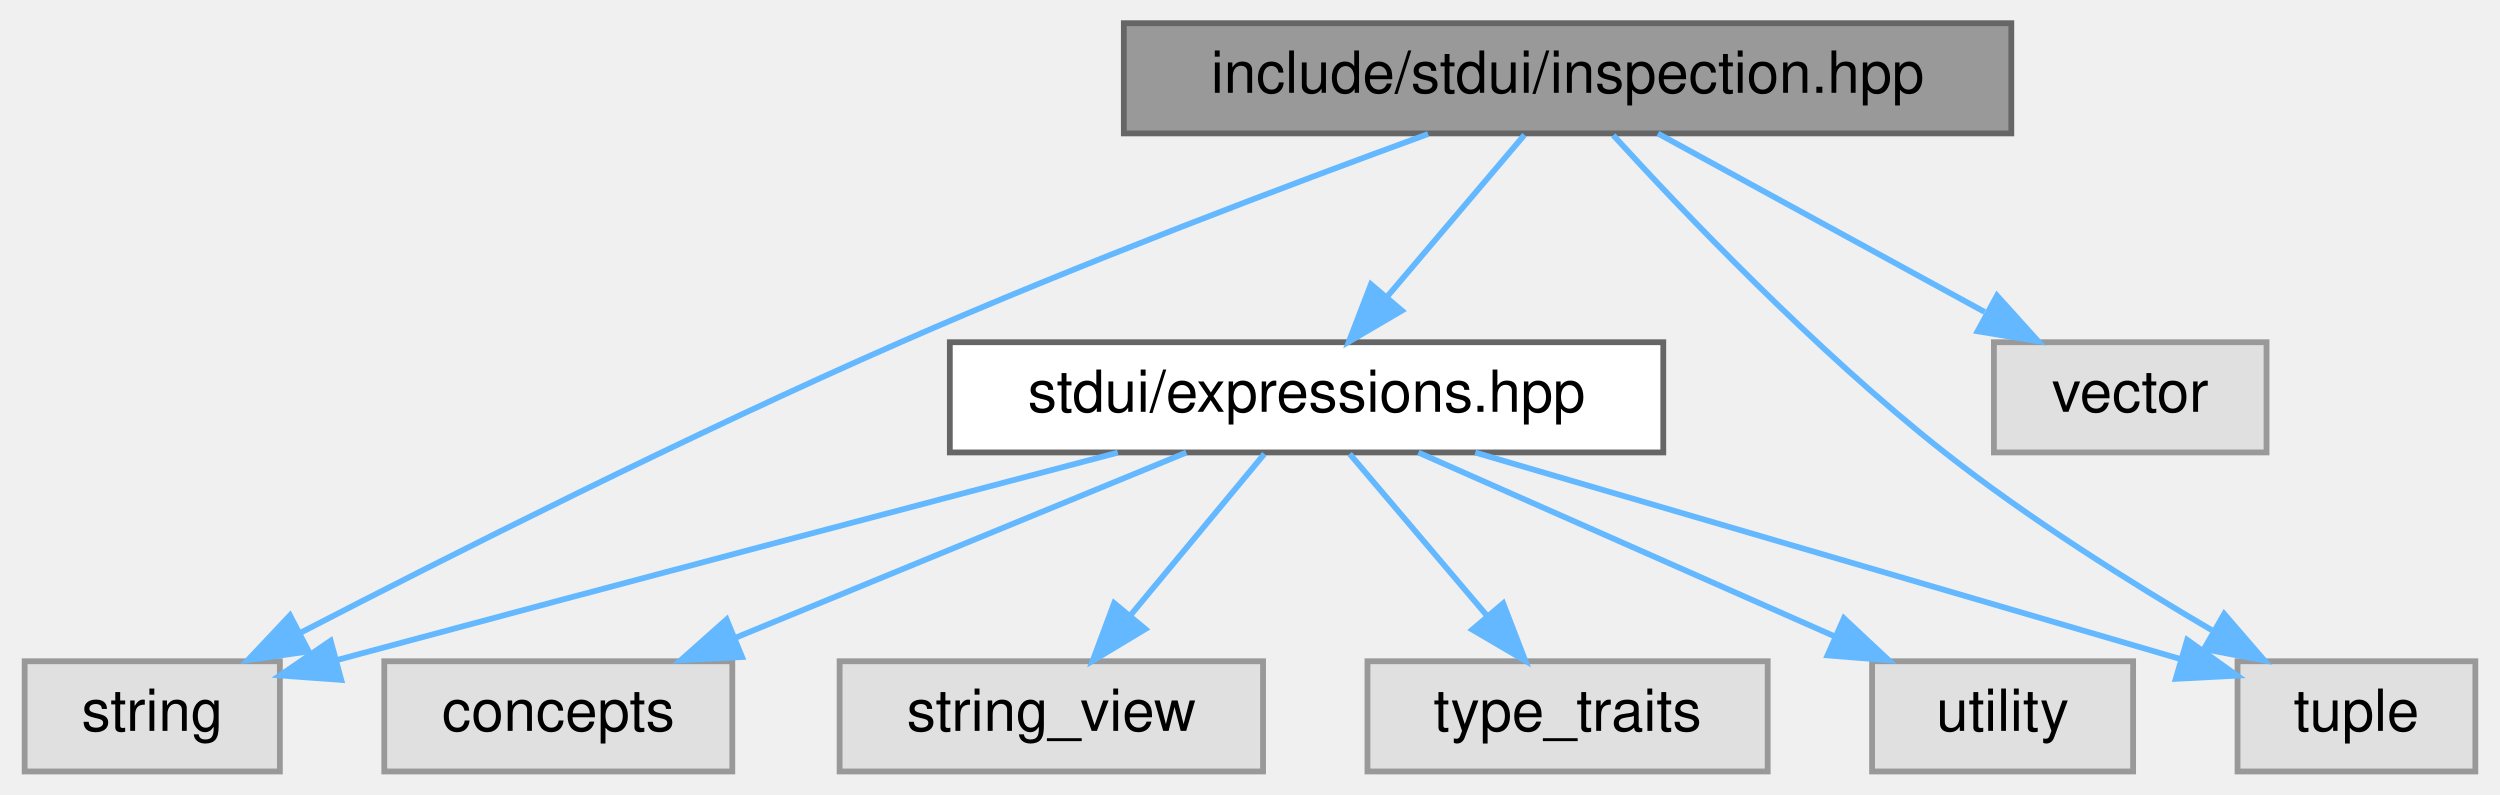
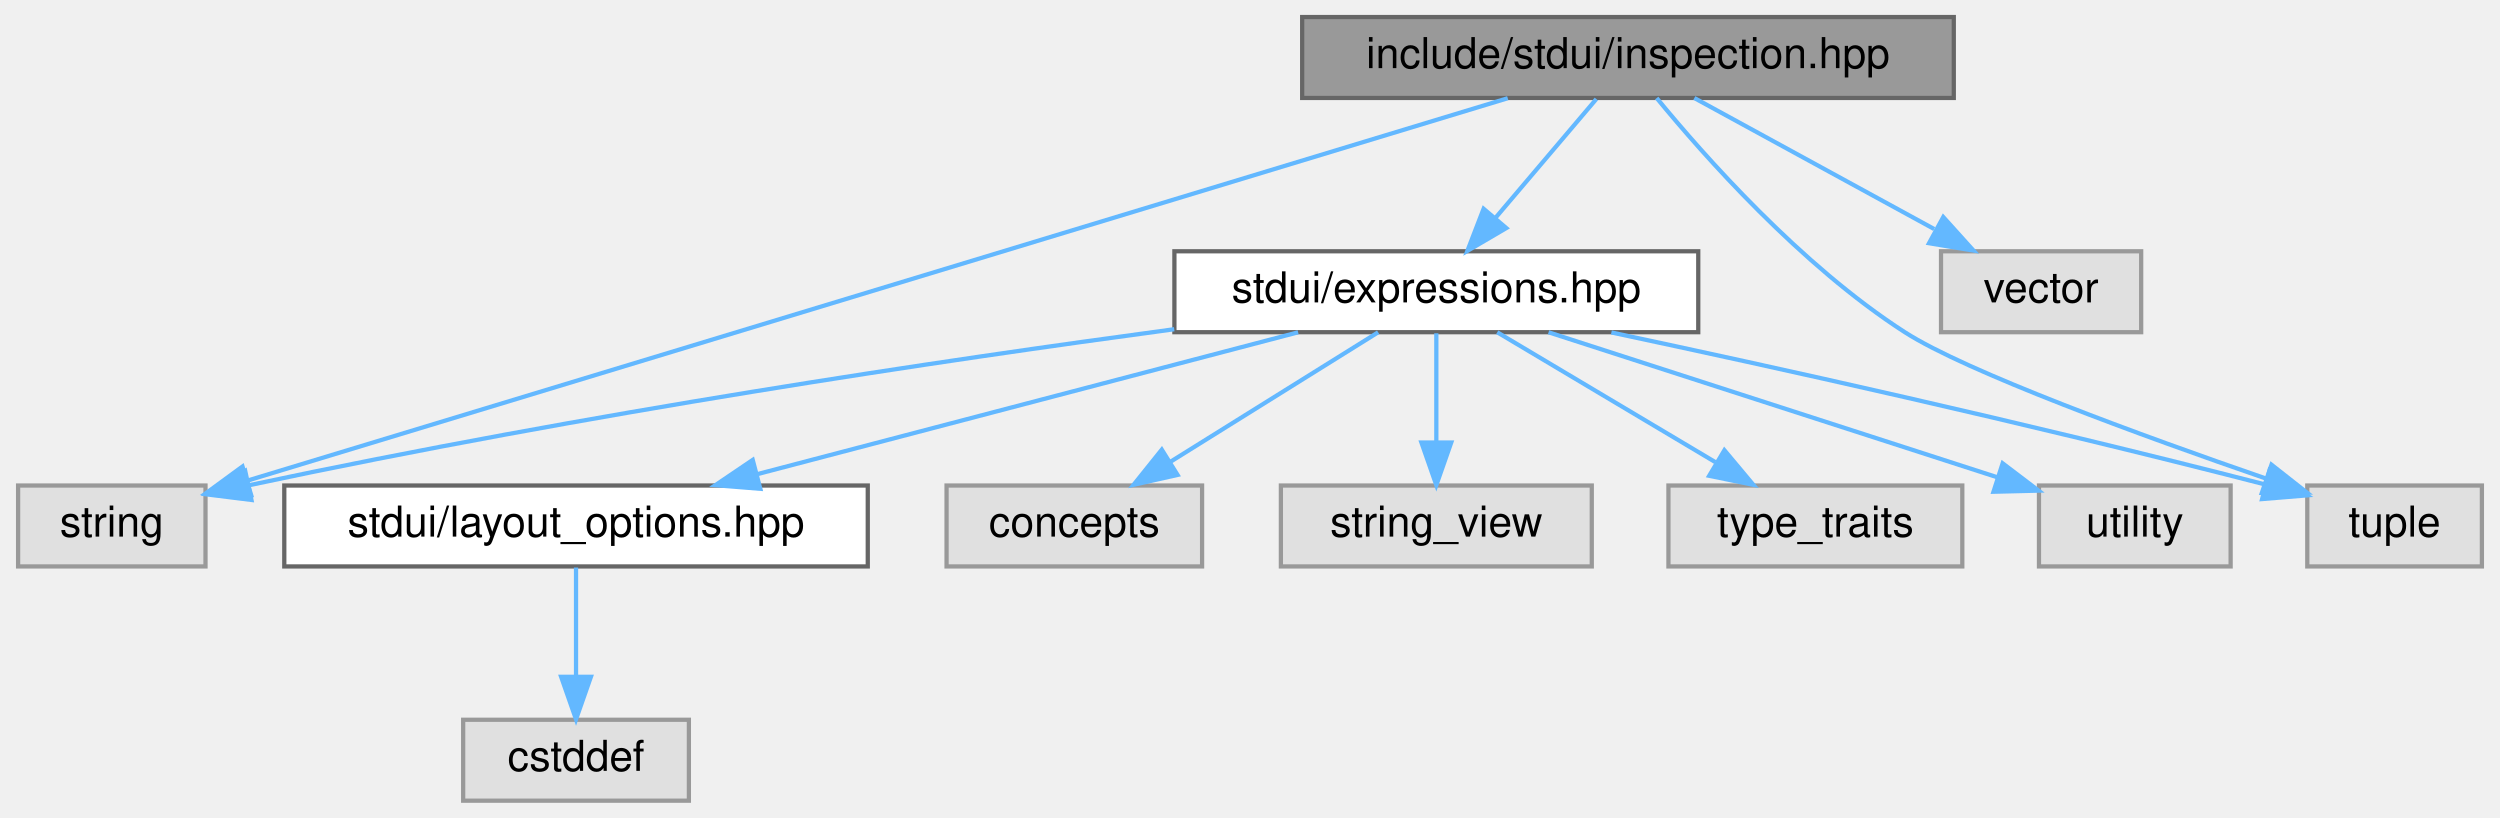
- <svg xmlns="http://www.w3.org/2000/svg" xmlns:xlink="http://www.w3.org/1999/xlink" width="431pt" height="137pt" viewBox="0.00 0.00 430.50 137.00">
-   <g id="graph0" class="graph" transform="scale(1 1) rotate(0) translate(4 133)">
+ <svg xmlns="http://www.w3.org/2000/svg" xmlns:xlink="http://www.w3.org/1999/xlink" width="587pt" height="192pt" viewBox="0.00 0.00 586.50 192.00">
+   <g id="graph0" class="graph" transform="scale(1 1) rotate(0) translate(4 188)">
    <g id="Node000001" class="node">
      <g id="a_Node000001">
        <a xlink:title=" ">
-           <polygon fill="#999999" stroke="#666666" points="342.5,-129 189.5,-129 189.5,-110 342.5,-110 342.5,-129" />
-           <text text-anchor="middle" x="266" y="-117" font-family="Helvetica,sans-Serif" font-size="10.00">include/stdui/inspection.hpp</text>
+           <polygon fill="#999999" stroke="#666666" points="454.5,-184 301.5,-184 301.5,-165 454.5,-165 454.5,-184" />
+           <text text-anchor="middle" x="378" y="-172" font-family="Helvetica,sans-Serif" font-size="10.00">include/stdui/inspection.hpp</text>
        </a>
      </g>
    </g>
    <g id="Node000002" class="node">
      <g id="a_Node000002">
        <a xlink:href="expressions_8hpp.html" target="_top" xlink:title=" ">
-           <polygon fill="white" stroke="#666666" points="282.5,-74 159.5,-74 159.5,-55 282.5,-55 282.5,-74" />
-           <text text-anchor="middle" x="221" y="-62" font-family="Helvetica,sans-Serif" font-size="10.00">stdui/expressions.hpp</text>
+           <polygon fill="white" stroke="#666666" points="394.5,-129 271.5,-129 271.5,-110 394.5,-110 394.5,-129" />
+           <text text-anchor="middle" x="333" y="-117" font-family="Helvetica,sans-Serif" font-size="10.00">stdui/expressions.hpp</text>
        </a>
      </g>
    </g>
    <g id="edge1_Node000001_Node000002" class="edge">
      <g id="a_edge1_Node000001_Node000002">
        <a xlink:title=" ">
-           <path fill="none" stroke="#63b8ff" d="M258.57,-109.75C252.15,-102.18 242.69,-91.05 234.88,-81.84" />
-           <polygon fill="#63b8ff" stroke="#63b8ff" points="237.43,-79.45 228.29,-74.09 232.1,-83.98 237.43,-79.45" />
+           <path fill="none" stroke="#63b8ff" d="M370.57,-164.75C364.15,-157.18 354.69,-146.05 346.88,-136.84" />
+           <polygon fill="#63b8ff" stroke="#63b8ff" points="349.43,-134.45 340.29,-129.09 344.1,-138.98 349.43,-134.45" />
+         </a>
+       </g>
+     </g>
+     <g id="Node000006" class="node">
+       <g id="a_Node000006">
+         <a xlink:title=" ">
+           <polygon fill="#e0e0e0" stroke="#999999" points="44,-74 0,-74 0,-55 44,-55 44,-74" />
+           <text text-anchor="middle" x="22" y="-62" font-family="Helvetica,sans-Serif" font-size="10.00">string</text>
+         </a>
+       </g>
+     </g>
+     <g id="edge10_Node000001_Node000006" class="edge">
+       <g id="a_edge10_Node000001_Node000006">
+         <a xlink:title=" ">
+           <path fill="none" stroke="#63b8ff" d="M349.77,-164.94C284.38,-145.1 122.9,-96.11 53.99,-75.2" />
+           <polygon fill="#63b8ff" stroke="#63b8ff" points="54.72,-71.77 44.14,-72.22 52.69,-78.47 54.72,-71.77" />
+         </a>
+       </g>
+     </g>
+     <g id="Node000008" class="node">
+       <g id="a_Node000008">
+         <a xlink:title=" ">
+           <polygon fill="#e0e0e0" stroke="#999999" points="578.5,-74 537.5,-74 537.5,-55 578.5,-55 578.5,-74" />
+           <text text-anchor="middle" x="558" y="-62" font-family="Helvetica,sans-Serif" font-size="10.00">tuple</text>
+         </a>
+       </g>
+     </g>
+     <g id="edge11_Node000001_Node000008" class="edge">
+       <g id="a_edge11_Node000001_Node000008">
+         <a xlink:title=" ">
+           <path fill="none" stroke="#63b8ff" d="M384.74,-164.98C395.69,-151.64 418.58,-125.7 443,-110 457.42,-100.73 498.79,-85.65 527.76,-75.65" />
+           <polygon fill="#63b8ff" stroke="#63b8ff" points="529.09,-78.89 537.42,-72.34 526.83,-72.27 529.09,-78.89" />
+         </a>
+       </g>
+     </g>
+     <g id="Node000011" class="node">
+       <g id="a_Node000011">
+         <a xlink:title=" ">
+           <polygon fill="#e0e0e0" stroke="#999999" points="498.5,-129 451.5,-129 451.5,-110 498.5,-110 498.5,-129" />
+           <text text-anchor="middle" x="475" y="-117" font-family="Helvetica,sans-Serif" font-size="10.00">vector</text>
+         </a>
+       </g>
+     </g>
+     <g id="edge12_Node000001_Node000011" class="edge">
+       <g id="a_edge12_Node000001_Node000011">
+         <a xlink:title=" ">
+           <path fill="none" stroke="#63b8ff" d="M393.58,-164.98C408.77,-156.69 432.1,-143.94 449.9,-134.22" />
+           <polygon fill="#63b8ff" stroke="#63b8ff" points="452.03,-137.04 459.13,-129.17 448.68,-130.89 452.03,-137.04" />
+         </a>
+       </g>
+     </g>
+     <g id="Node000003" class="node">
+       <g id="a_Node000003">
+         <a xlink:href="layout__options_8hpp.html" target="_top" xlink:title=" ">
+           <polygon fill="white" stroke="#666666" points="199.5,-74 62.5,-74 62.5,-55 199.5,-55 199.5,-74" />
+           <text text-anchor="middle" x="131" y="-62" font-family="Helvetica,sans-Serif" font-size="10.00">stdui/layout_options.hpp</text>
+         </a>
+       </g>
+     </g>
+     <g id="edge2_Node000002_Node000003" class="edge">
+       <g id="a_edge2_Node000002_Node000003">
+         <a xlink:title=" ">
+           <path fill="none" stroke="#63b8ff" d="M300.55,-109.98C266.04,-100.93 211.34,-86.58 173.44,-76.64" />
+           <polygon fill="#63b8ff" stroke="#63b8ff" points="174.27,-73.23 163.71,-74.08 172.49,-80.01 174.27,-73.23" />
+         </a>
+       </g>
+     </g>
+     <g id="Node000005" class="node">
+       <g id="a_Node000005">
+         <a xlink:title=" ">
+           <polygon fill="#e0e0e0" stroke="#999999" points="278,-74 218,-74 218,-55 278,-55 278,-74" />
+           <text text-anchor="middle" x="248" y="-62" font-family="Helvetica,sans-Serif" font-size="10.00">concepts</text>
+         </a>
+       </g>
+     </g>
+     <g id="edge4_Node000002_Node000005" class="edge">
+       <g id="a_edge4_Node000002_Node000005">
+         <a xlink:title=" ">
+           <path fill="none" stroke="#63b8ff" d="M319.34,-109.98C306.16,-101.77 285.97,-89.18 270.43,-79.49" />
+           <polygon fill="#63b8ff" stroke="#63b8ff" points="272.24,-76.49 261.91,-74.17 268.54,-82.43 272.24,-76.49" />
+         </a>
+       </g>
+     </g>
+     <g id="edge5_Node000002_Node000006" class="edge">
+       <g id="a_edge5_Node000002_Node000006">
+         <a xlink:title=" ">
+           <path fill="none" stroke="#63b8ff" d="M271.46,-110.7C216.72,-103.32 134.32,-91.1 54.05,-74.03" />
+           <polygon fill="#63b8ff" stroke="#63b8ff" points="54.79,-70.61 44.28,-71.92 53.32,-77.45 54.79,-70.61" />
+         </a>
+       </g>
+     </g>
+     <g id="Node000007" class="node">
+       <g id="a_Node000007">
+         <a xlink:title=" ">
+           <polygon fill="#e0e0e0" stroke="#999999" points="369.5,-74 296.5,-74 296.5,-55 369.5,-55 369.5,-74" />
+           <text text-anchor="middle" x="333" y="-62" font-family="Helvetica,sans-Serif" font-size="10.00">string_view</text>
+         </a>
+       </g>
+     </g>
+     <g id="edge6_Node000002_Node000007" class="edge">
+       <g id="a_edge6_Node000002_Node000007">
+         <a xlink:title=" ">
+           <path fill="none" stroke="#63b8ff" d="M333,-109.75C333,-102.8 333,-92.85 333,-84.13" />
+           <polygon fill="#63b8ff" stroke="#63b8ff" points="336.5,-84.09 333,-74.09 329.5,-84.09 336.5,-84.09" />
+         </a>
+       </g>
+     </g>
+     <g id="edge7_Node000002_Node000008" class="edge">
+       <g id="a_edge7_Node000002_Node000008">
+         <a xlink:title=" ">
+           <path fill="none" stroke="#63b8ff" d="M374.1,-109.94C411.78,-101.92 469.34,-89.25 527.7,-74.22" />
+           <polygon fill="#63b8ff" stroke="#63b8ff" points="528.65,-77.59 537.45,-71.69 526.89,-70.82 528.65,-77.59" />
+         </a>
+       </g>
+     </g>
+     <g id="Node000009" class="node">
+       <g id="a_Node000009">
+         <a xlink:title=" ">
+           <polygon fill="#e0e0e0" stroke="#999999" points="456.5,-74 387.5,-74 387.5,-55 456.5,-55 456.5,-74" />
+           <text text-anchor="middle" x="422" y="-62" font-family="Helvetica,sans-Serif" font-size="10.00">type_traits</text>
+         </a>
+       </g>
+     </g>
+     <g id="edge8_Node000002_Node000009" class="edge">
+       <g id="a_edge8_Node000002_Node000009">
+         <a xlink:title=" ">
+           <path fill="none" stroke="#63b8ff" d="M347.3,-109.98C361.1,-101.77 382.24,-89.18 398.51,-79.49" />
+           <polygon fill="#63b8ff" stroke="#63b8ff" points="400.64,-82.29 407.44,-74.17 397.06,-76.28 400.64,-82.29" />
+         </a>
+       </g>
+     </g>
+     <g id="Node000010" class="node">
+       <g id="a_Node000010">
+         <a xlink:title=" ">
+           <polygon fill="#e0e0e0" stroke="#999999" points="519.5,-74 474.5,-74 474.5,-55 519.5,-55 519.5,-74" />
+           <text text-anchor="middle" x="497" y="-62" font-family="Helvetica,sans-Serif" font-size="10.00">utility</text>
+         </a>
+       </g>
+     </g>
+     <g id="edge9_Node000002_Node000010" class="edge">
+       <g id="a_edge9_Node000002_Node000010">
+         <a xlink:title=" ">
+           <path fill="none" stroke="#63b8ff" d="M359.35,-109.98C387.98,-100.73 433.76,-85.94 464.58,-75.98" />
+           <polygon fill="#63b8ff" stroke="#63b8ff" points="465.97,-79.21 474.41,-72.8 463.82,-72.54 465.97,-79.21" />
        </a>
      </g>
    </g>
    <g id="Node000004" class="node">
      <g id="a_Node000004">
        <a xlink:title=" ">
-           <polygon fill="#e0e0e0" stroke="#999999" points="44,-19 0,-19 0,0 44,0 44,-19" />
-           <text text-anchor="middle" x="22" y="-7" font-family="Helvetica,sans-Serif" font-size="10.00">string</text>
+           <polygon fill="#e0e0e0" stroke="#999999" points="157.5,-19 104.5,-19 104.5,0 157.5,0 157.5,-19" />
+           <text text-anchor="middle" x="131" y="-7" font-family="Helvetica,sans-Serif" font-size="10.00">cstddef</text>
        </a>
      </g>
    </g>
-     <g id="edge8_Node000001_Node000004" class="edge">
-       <g id="a_edge8_Node000001_Node000004">
+     <g id="edge3_Node000003_Node000004" class="edge">
+       <g id="a_edge3_Node000003_Node000004">
        <a xlink:title=" ">
-           <path fill="none" stroke="#63b8ff" d="M241.96,-109.9C218.52,-101.35 181.98,-87.59 151,-74 114.51,-58 73.38,-37.27 47.57,-23.92" />
-           <polygon fill="#63b8ff" stroke="#63b8ff" points="48.97,-20.7 38.48,-19.2 45.74,-26.91 48.97,-20.7" />
-         </a>
-       </g>
-     </g>
-     <g id="Node000006" class="node">
-       <g id="a_Node000006">
-         <a xlink:title=" ">
-           <polygon fill="#e0e0e0" stroke="#999999" points="422.5,-19 381.5,-19 381.5,0 422.5,0 422.5,-19" />
-           <text text-anchor="middle" x="402" y="-7" font-family="Helvetica,sans-Serif" font-size="10.00">tuple</text>
-         </a>
-       </g>
-     </g>
-     <g id="edge9_Node000001_Node000006" class="edge">
-       <g id="a_edge9_Node000001_Node000006">
-         <a xlink:title=" ">
-           <path fill="none" stroke="#63b8ff" d="M273.88,-109.68C285.62,-96.82 308.69,-72.56 331,-55 345.49,-43.6 363.04,-32.58 377.06,-24.36" />
-           <polygon fill="#63b8ff" stroke="#63b8ff" points="379.2,-27.16 386.13,-19.14 375.71,-21.09 379.2,-27.16" />
-         </a>
-       </g>
-     </g>
-     <g id="Node000009" class="node">
-       <g id="a_Node000009">
-         <a xlink:title=" ">
-           <polygon fill="#e0e0e0" stroke="#999999" points="386.5,-74 339.5,-74 339.5,-55 386.5,-55 386.5,-74" />
-           <text text-anchor="middle" x="363" y="-62" font-family="Helvetica,sans-Serif" font-size="10.00">vector</text>
-         </a>
-       </g>
-     </g>
-     <g id="edge10_Node000001_Node000009" class="edge">
-       <g id="a_edge10_Node000001_Node000009">
-         <a xlink:title=" ">
-           <path fill="none" stroke="#63b8ff" d="M281.58,-109.98C296.77,-101.69 320.1,-88.94 337.9,-79.22" />
-           <polygon fill="#63b8ff" stroke="#63b8ff" points="340.03,-82.04 347.13,-74.17 336.68,-75.89 340.03,-82.04" />
-         </a>
-       </g>
-     </g>
-     <g id="Node000003" class="node">
-       <g id="a_Node000003">
-         <a xlink:title=" ">
-           <polygon fill="#e0e0e0" stroke="#999999" points="122,-19 62,-19 62,0 122,0 122,-19" />
-           <text text-anchor="middle" x="92" y="-7" font-family="Helvetica,sans-Serif" font-size="10.00">concepts</text>
-         </a>
-       </g>
-     </g>
-     <g id="edge2_Node000002_Node000003" class="edge">
-       <g id="a_edge2_Node000002_Node000003">
-         <a xlink:title=" ">
-           <path fill="none" stroke="#63b8ff" d="M200.27,-54.98C179.24,-46.34 146.45,-32.87 122.46,-23.02" />
-           <polygon fill="#63b8ff" stroke="#63b8ff" points="123.68,-19.73 113.1,-19.17 121.02,-26.21 123.68,-19.73" />
-         </a>
-       </g>
-     </g>
-     <g id="edge3_Node000002_Node000004" class="edge">
-       <g id="a_edge3_Node000002_Node000004">
-         <a xlink:title=" ">
-           <path fill="none" stroke="#63b8ff" d="M188.46,-54.97C156.58,-46.59 106.37,-33.35 53.84,-19.21" />
-           <polygon fill="#63b8ff" stroke="#63b8ff" points="54.58,-15.78 44.01,-16.56 52.75,-22.54 54.58,-15.78" />
-         </a>
-       </g>
-     </g>
-     <g id="Node000005" class="node">
-       <g id="a_Node000005">
-         <a xlink:title=" ">
-           <polygon fill="#e0e0e0" stroke="#999999" points="213.5,-19 140.5,-19 140.5,0 213.5,0 213.5,-19" />
-           <text text-anchor="middle" x="177" y="-7" font-family="Helvetica,sans-Serif" font-size="10.00">string_view</text>
-         </a>
-       </g>
-     </g>
-     <g id="edge4_Node000002_Node000005" class="edge">
-       <g id="a_edge4_Node000002_Node000005">
-         <a xlink:title=" ">
-           <path fill="none" stroke="#63b8ff" d="M213.73,-54.75C207.46,-47.18 198.21,-36.05 190.57,-26.84" />
-           <polygon fill="#63b8ff" stroke="#63b8ff" points="193.21,-24.55 184.13,-19.09 187.83,-29.02 193.21,-24.55" />
-         </a>
-       </g>
-     </g>
-     <g id="edge5_Node000002_Node000006" class="edge">
-       <g id="a_edge5_Node000002_Node000006">
-         <a xlink:title=" ">
-           <path fill="none" stroke="#63b8ff" d="M250.08,-54.98C283.41,-45.23 337.77,-29.31 371.63,-19.39" />
-           <polygon fill="#63b8ff" stroke="#63b8ff" points="372.82,-22.69 381.44,-16.52 370.85,-15.97 372.82,-22.69" />
-         </a>
-       </g>
-     </g>
-     <g id="Node000007" class="node">
-       <g id="a_Node000007">
-         <a xlink:title=" ">
-           <polygon fill="#e0e0e0" stroke="#999999" points="300.5,-19 231.5,-19 231.5,0 300.5,0 300.5,-19" />
-           <text text-anchor="middle" x="266" y="-7" font-family="Helvetica,sans-Serif" font-size="10.00">type_traits</text>
-         </a>
-       </g>
-     </g>
-     <g id="edge6_Node000002_Node000007" class="edge">
-       <g id="a_edge6_Node000002_Node000007">
-         <a xlink:title=" ">
-           <path fill="none" stroke="#63b8ff" d="M228.43,-54.75C234.85,-47.18 244.31,-36.05 252.12,-26.84" />
-           <polygon fill="#63b8ff" stroke="#63b8ff" points="254.9,-28.98 258.71,-19.09 249.57,-24.45 254.9,-28.98" />
-         </a>
-       </g>
-     </g>
-     <g id="Node000008" class="node">
-       <g id="a_Node000008">
-         <a xlink:title=" ">
-           <polygon fill="#e0e0e0" stroke="#999999" points="363.5,-19 318.5,-19 318.5,0 363.5,0 363.5,-19" />
-           <text text-anchor="middle" x="341" y="-7" font-family="Helvetica,sans-Serif" font-size="10.00">utility</text>
-         </a>
-       </g>
-     </g>
-     <g id="edge7_Node000002_Node000008" class="edge">
-       <g id="a_edge7_Node000002_Node000008">
-         <a xlink:title=" ">
-           <path fill="none" stroke="#63b8ff" d="M240.28,-54.98C259.67,-46.42 289.81,-33.11 312.07,-23.28" />
-           <polygon fill="#63b8ff" stroke="#63b8ff" points="313.64,-26.41 321.37,-19.17 310.81,-20.01 313.64,-26.41" />
+           <path fill="none" stroke="#63b8ff" d="M131,-54.75C131,-47.8 131,-37.85 131,-29.13" />
+           <polygon fill="#63b8ff" stroke="#63b8ff" points="134.5,-29.09 131,-19.09 127.5,-29.09 134.5,-29.09" />
        </a>
      </g>
    </g>
  </g>
</svg>
